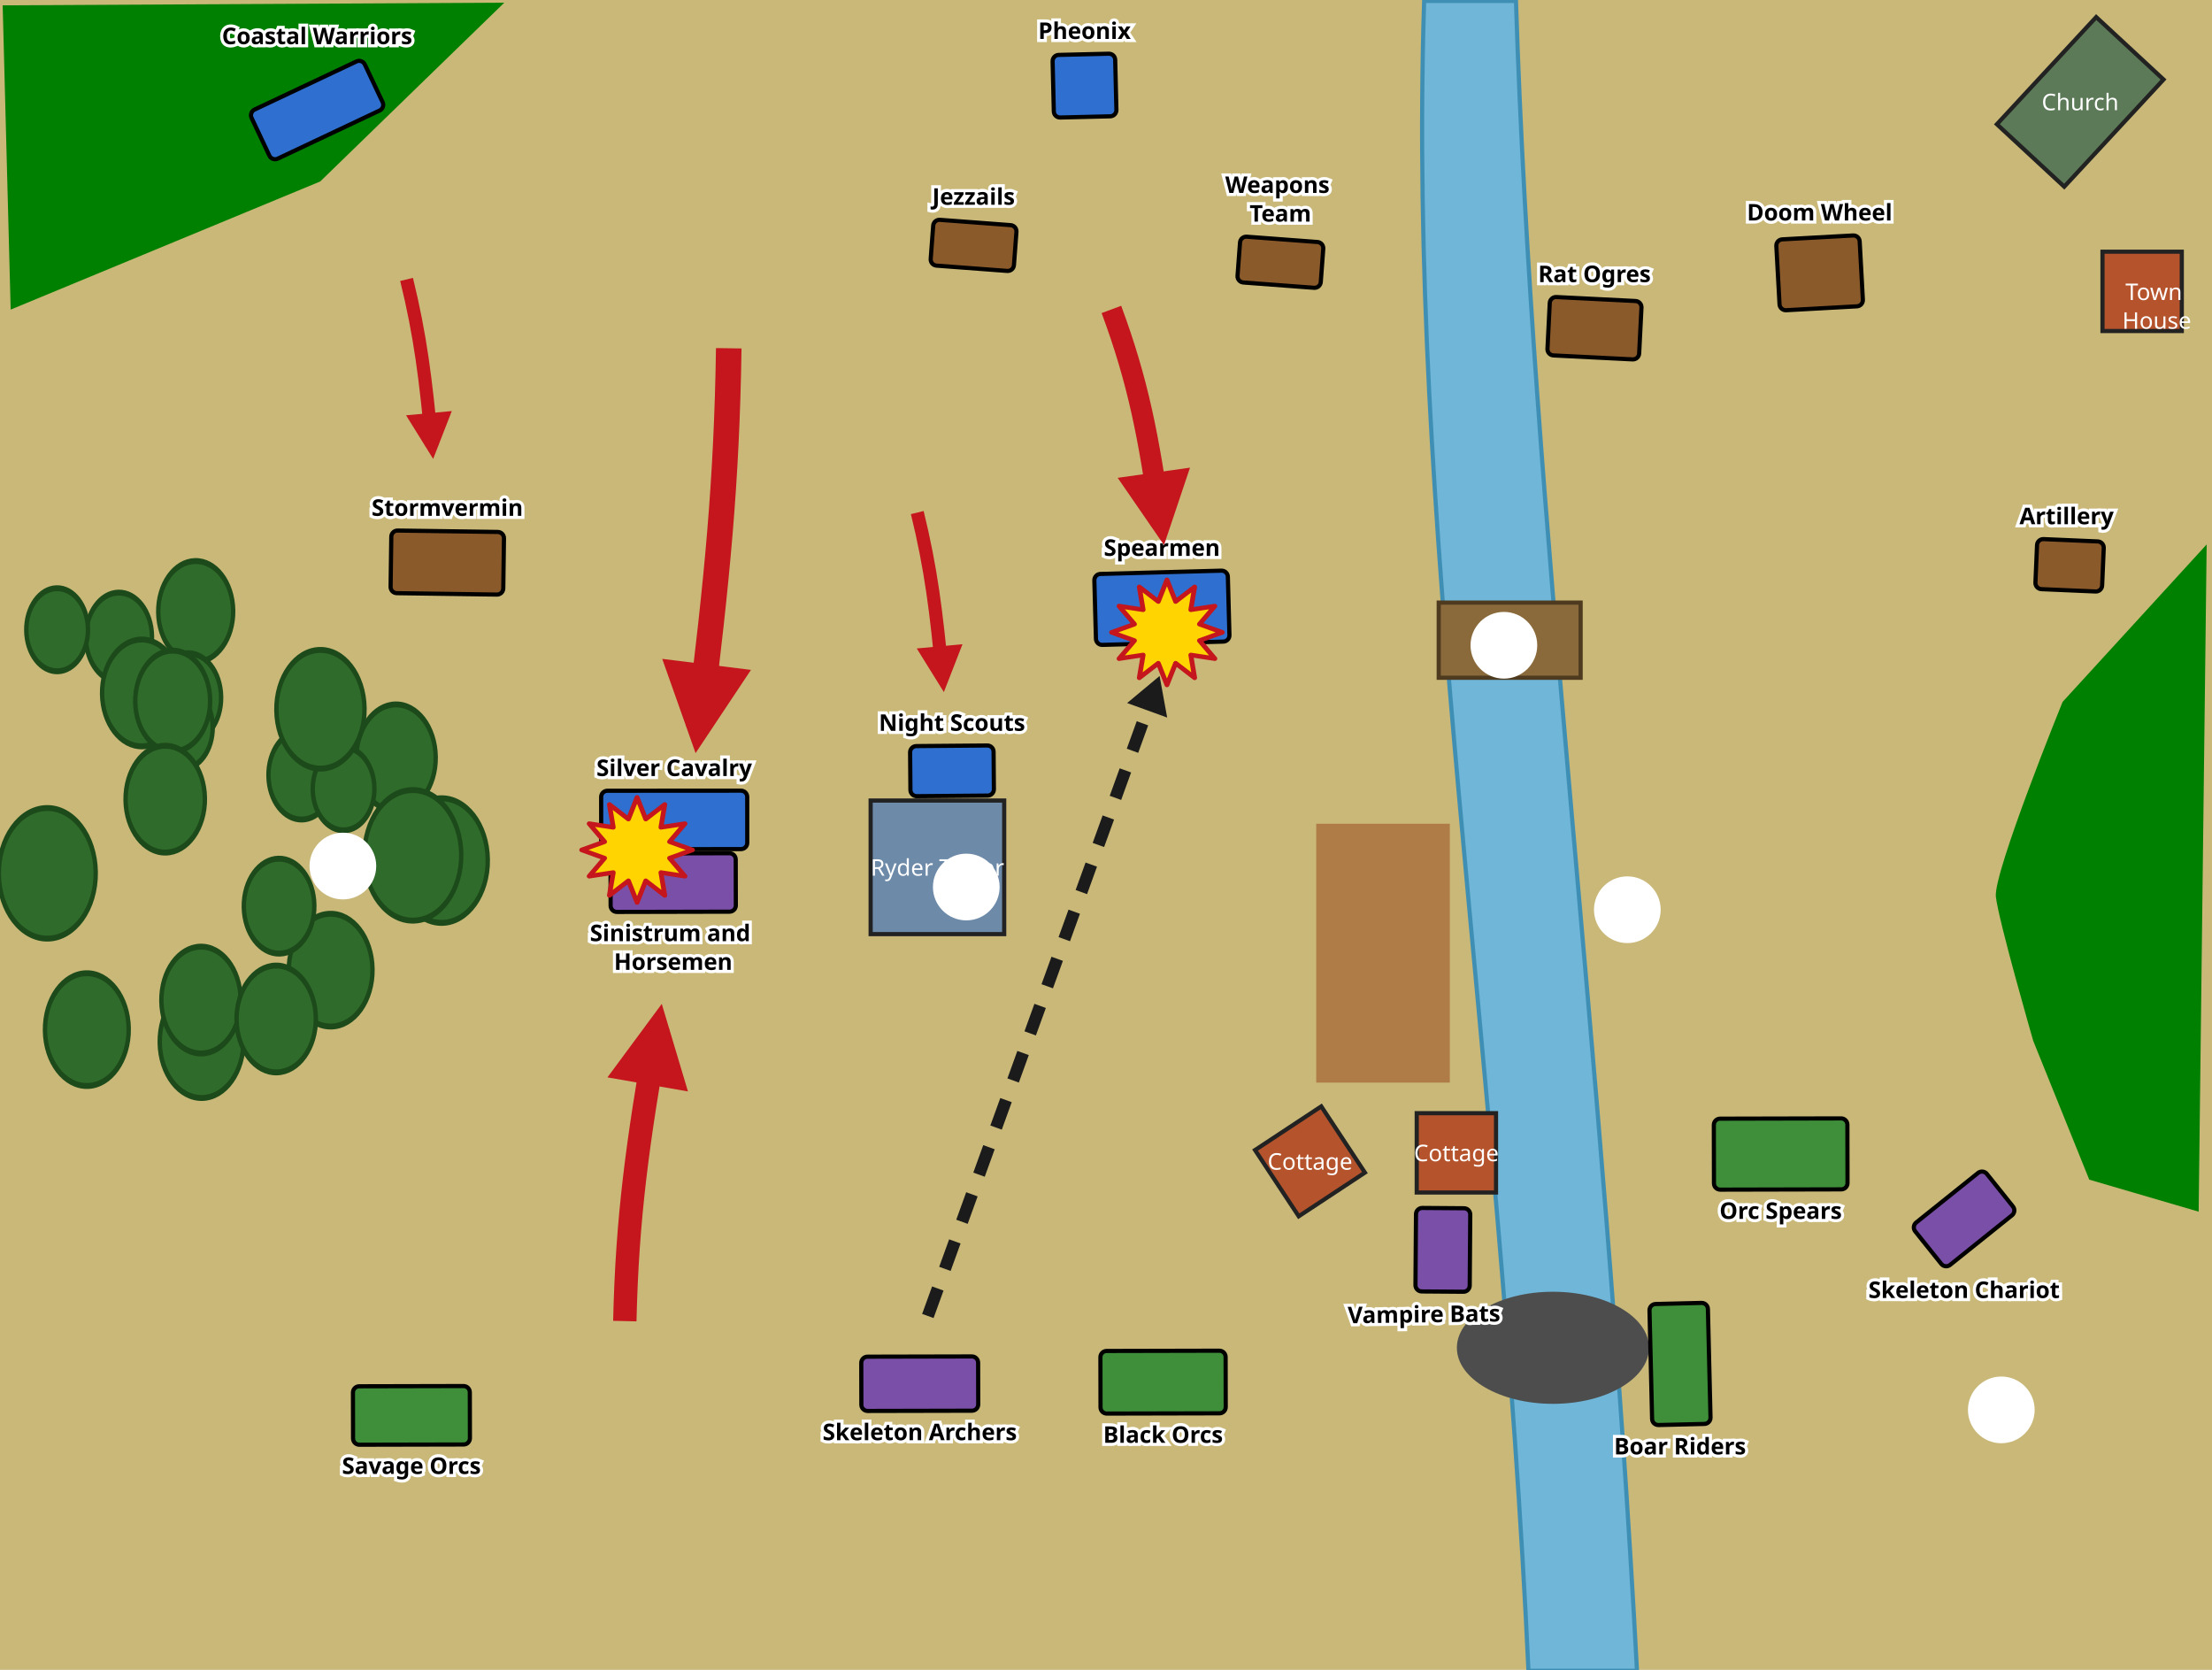
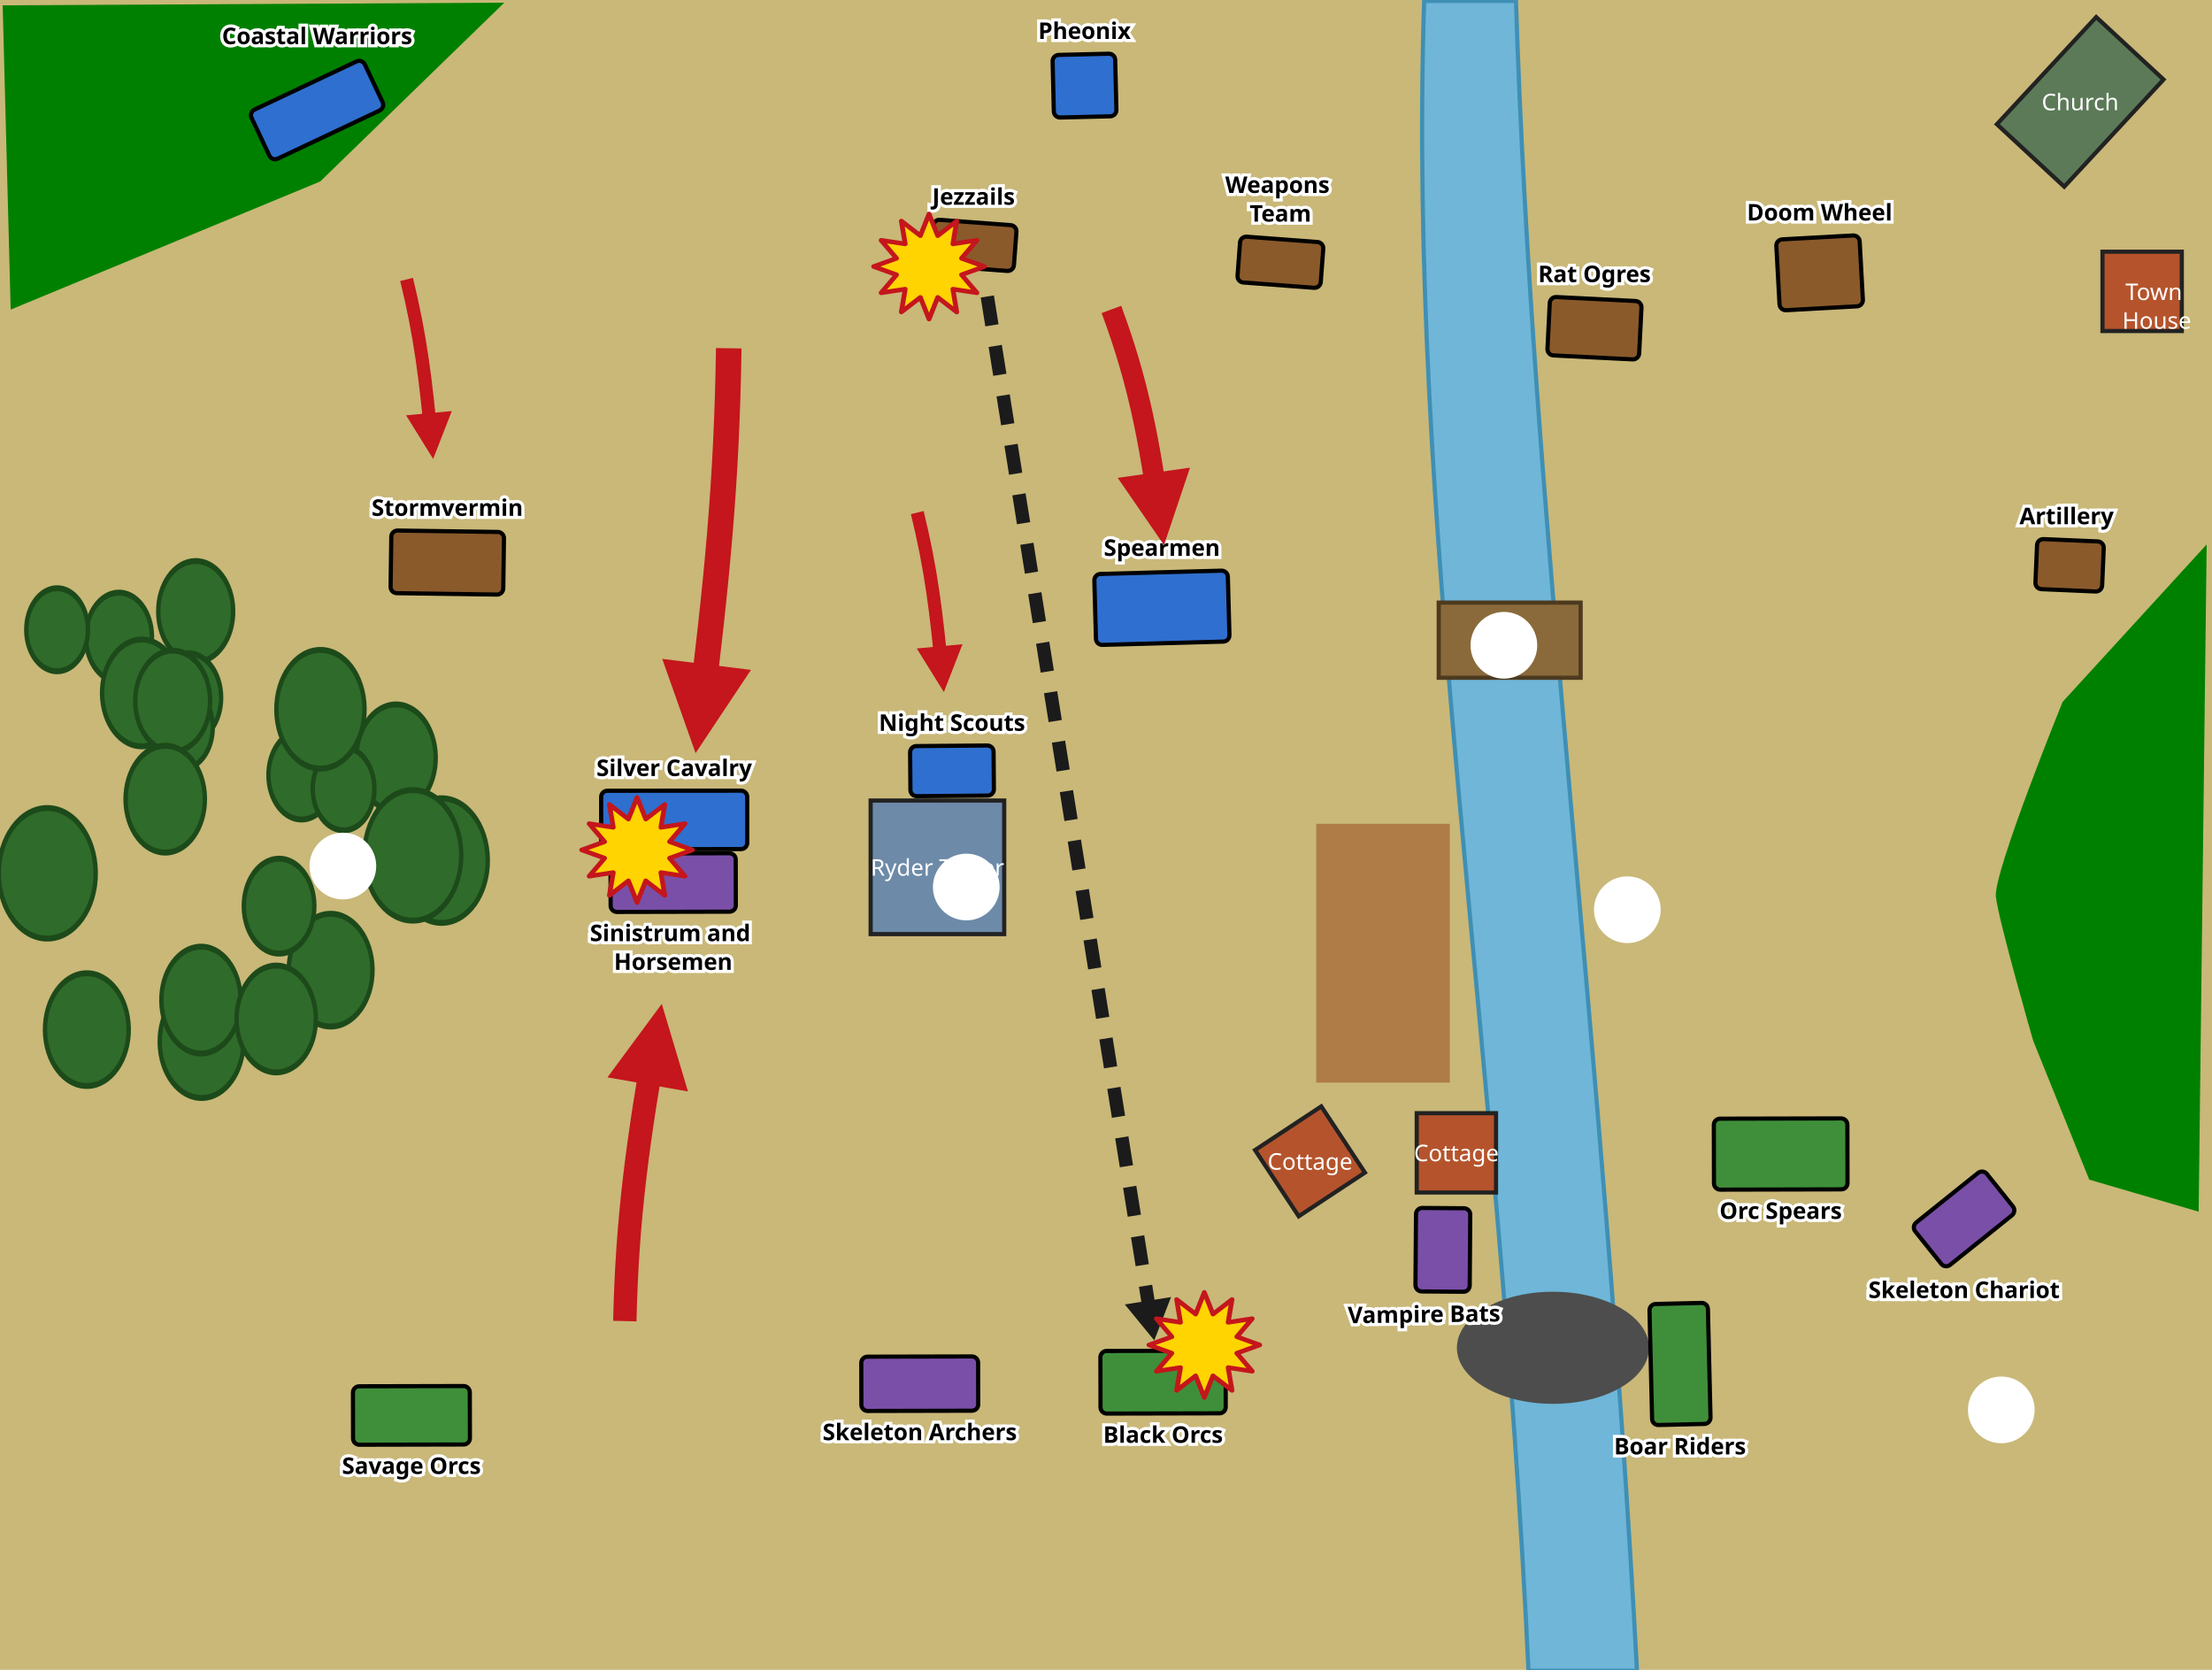
<svg xmlns="http://www.w3.org/2000/svg" width="1060" height="800" viewBox="0 0 1060 800" version="1.1" id="svg50">
  <defs id="defs1">
    <marker id="arrowhead" orient="auto" markerWidth="6" markerHeight="6" refX="2.5" refY="1.75" style="overflow:visible">
      <path d="M 0,0 L 3.5,1.75 L 0,3.5 z" fill="#c4161c" id="path1" />
    </marker>
    <marker id="arrowhead-9" orient="auto" markerWidth="6" markerHeight="6" refX="2.5" refY="1.75" style="overflow:visible">
      <path d="M 0,0 3.5,1.75 0,3.5 Z" fill="#c4161c" id="path1-4" />
    </marker>
    <marker id="arrowhead-4" orient="auto" markerWidth="6" markerHeight="6" refX="2.5" refY="1.75" style="overflow:visible">
      <path d="M 0,0 3.5,1.75 0,3.5 Z" fill="#c4161c" id="path1-5" />
    </marker>
    <marker id="arrowhead-1" orient="auto" markerWidth="6" markerHeight="6" refX="2.5" refY="1.75" style="overflow:visible">
      <path d="M 0,0 3.5,1.75 0,3.5 Z" fill="#c4161c" id="path1-1" />
    </marker>
    <marker id="arrowhead-shoot" orient="auto" markerUnits="strokeWidth" markerWidth="3" markerHeight="3.5" refX="0.4" refY="0" style="overflow:visible">
      <path d="M 0,-1.75 L 3,0 L 0,1.75 z" fill="#1b1b1b" id="path2" />
    </marker>
    <marker id="arrowhead-2" orient="auto" markerWidth="6" markerHeight="6" refX="2.5" refY="1.75" style="overflow:visible">
      <path d="M 0,0 3.5,1.75 0,3.5 Z" fill="#c4161c" id="path1-45" />
    </marker>
    <marker id="arrowhead-2-1" orient="auto" markerWidth="6" markerHeight="6" refX="2.5" refY="1.75" style="overflow:visible">
      <path d="M 0,0 3.5,1.75 0,3.5 Z" fill="#c4161c" id="path1-45-5" />
    </marker>
  </defs>
  <g id="layer-table" transform="matrix(0,1,-1,0,1060,0)">
    <rect id="table" x="0" y="0" width="800" height="1060" fill="#c9b878" />
  </g>
  <g id="layer-terrain" transform="matrix(0,1,-1,0,1060,0)">
    <path id="river" d="m 0.452,333.548 c 250,-8 500,-42 800,-58 v 52 c -300,14 -550,58 -800,50 z" fill="#6fb6d8" stroke="#3f8fb5" stroke-width="2" />
    <rect id="bridge" x="288.708" y="302.557" width="36" height="68" fill="#8a6a3a" stroke="#4d3a1f" stroke-width="2" />
    <rect id="field" x="394.668" y="365.253" width="124" height="64" fill="#a96b3a" opacity="0.8" />
    <g id="church" transform="rotate(42.82708,320.5847,-236.5542)">
      <rect x="290" y="146" width="70" height="44" fill="#5c7a58" stroke="#222222" stroke-width="2" id="rect1" />
      <text x="325" y="172" font-size="11px" text-anchor="middle" font-family="sans-serif" fill="#ffffff" id="text1" transform="rotate(-132.8271,325.000,168.000)">Church</text>
    </g>
    <g id="cottage-north" transform="translate(-286.4174,-112.5211)">
      <rect x="407" y="127" width="38" height="38" fill="#b5542c" stroke="#222222" stroke-width="2" id="rect2" />
      <text x="426.16" y="142.967" font-size="11px" text-anchor="middle" font-family="sans-serif" fill="#ffffff" id="text2" transform="rotate(-90,426.160,138.967)">
        <tspan id="tspan50" x="426.16" y="142.967">Town</tspan>
        <tspan id="tspan51" x="426.16" y="156.717">House</tspan>
      </text>
    </g>
    <g id="cottage-north-4" transform="translate(126.3286,216.0989)">
      <rect x="407" y="127" width="38" height="38" fill="#b5542c" stroke="#222222" stroke-width="2" id="rect2-8" />
      <text x="426" y="150" font-size="11px" text-anchor="middle" font-family="sans-serif" fill="#ffffff" id="text2-8" transform="rotate(-90,426.000,146.000)">Cottage</text>
    </g>
    <g id="ryder-tower" transform="translate(57.5392,168.7817)">
      <rect x="326" y="410" width="64" height="64" fill="#6d8aa8" stroke="#222222" stroke-width="2" id="rect5" />
      <text x="358" y="446" font-size="11px" text-anchor="middle" font-family="sans-serif" fill="#ffffff" id="text5" transform="rotate(-90,358.000,442.000)">Ryder Tower</text>
    </g>
    <g id="forest" transform="matrix(-0.02619977,-1.055597,1.421192,-0.01946,-723.4802,1140.638)">
      <circle cx="138" cy="780" r="15" fill="#2f6b2a" stroke="#1d4a1a" stroke-width="2" id="circle5" />
      <circle cx="262" cy="804" r="21" fill="#2f6b2a" stroke="#1d4a1a" stroke-width="2" id="circle6" />
      <circle cx="117" cy="726" r="15" fill="#2f6b2a" stroke="#1d4a1a" stroke-width="2" id="circle7" />
      <circle cx="83" cy="805" r="22" fill="#2f6b2a" stroke="#1d4a1a" stroke-width="2" id="circle8" />
      <circle cx="152" cy="718" r="17" fill="#2f6b2a" stroke="#1d4a1a" stroke-width="2" id="circle9" />
      <circle cx="211" cy="840" r="19" fill="#2f6b2a" stroke="#1d4a1a" stroke-width="2" id="circle10" />
      <circle cx="148" cy="747" r="15" fill="#2f6b2a" stroke="#1d4a1a" stroke-width="2" id="circle11" />
      <circle cx="145" cy="757" r="14" fill="#2f6b2a" stroke="#1d4a1a" stroke-width="2" id="circle12" />
      <circle cx="242" cy="769" r="18" fill="#2f6b2a" stroke="#1d4a1a" stroke-width="2" id="circle13" />
      <circle cx="127" cy="745" r="18" fill="#2f6b2a" stroke="#1d4a1a" stroke-width="2" id="circle14" />
      <circle cx="152" cy="863" r="19" fill="#2f6b2a" stroke="#1d4a1a" stroke-width="2" id="circle15" />
      <circle cx="100" cy="858" r="19" fill="#2f6b2a" stroke="#1d4a1a" stroke-width="2" id="circle16" />
      <circle cx="249" cy="802" r="22" fill="#2f6b2a" stroke="#1d4a1a" stroke-width="2" id="circle17" />
      <circle cx="141" cy="748" r="17" fill="#2f6b2a" stroke="#1d4a1a" stroke-width="2" id="circle18" />
      <circle cx="199" cy="774" r="15" fill="#2f6b2a" stroke="#1d4a1a" stroke-width="2" id="circle19" />
      <circle cx="218" cy="779" r="14" fill="#2f6b2a" stroke="#1d4a1a" stroke-width="2" id="circle20" />
      <circle cx="152" cy="849" r="18" fill="#2f6b2a" stroke="#1d4a1a" stroke-width="2" id="circle21" />
      <circle cx="208" cy="752" r="20" fill="#2f6b2a" stroke="#1d4a1a" stroke-width="2" id="circle22" />
      <circle cx="186" cy="856" r="18" fill="#2f6b2a" stroke="#1d4a1a" stroke-width="2" id="circle23" />
      <circle cx="188" cy="818" r="16" fill="#2f6b2a" stroke="#1d4a1a" stroke-width="2" id="circle24" />
      <circle cx="137" cy="781" r="18" fill="#2f6b2a" stroke="#1d4a1a" stroke-width="2" id="circle25" />
      <circle cx="89" cy="723" r="14" fill="#2f6b2a" stroke="#1d4a1a" stroke-width="2" id="circle26" />
    </g>
    <g id="cottage-north-5" transform="rotate(-33.41274,968.0552,71.90895)">
      <rect x="407" y="127" width="38" height="38" fill="#b5542c" stroke="#222222" stroke-width="2" id="rect2-5" />
      <text x="426" y="150" font-size="11px" text-anchor="middle" font-family="sans-serif" fill="#ffffff" id="text2-1" transform="rotate(-56.5873,426.000,146.000)">Cottage</text>
    </g>
    <path style="fill:#008000;fill-opacity:1;stroke-width:2.823;stroke-linecap:round;stroke-linejoin:round" d="m 1.279,818.335 85.669,88.227 61.375,148.323 -145.766,3.836 z" id="path55" />
    <path style="fill:#008000;fill-opacity:1;stroke-width:2.823;stroke-linecap:round;stroke-linejoin:round" d="m 260.844,2.557 75.44,69.047 c 0,0 81.834,33.245 93.341,31.966 11.508,-1.279 69.047,-17.901 69.047,-17.901 L 565.163,58.818 580.507,6.393 Z" id="path56" />
    <circle style="fill:#ffffff;fill-opacity:1;stroke-width:2.823;stroke-linecap:round;stroke-linejoin:round" id="path57" cx="414.922" cy="895.694" r="15.983" />
    <circle style="fill:#ffffff;fill-opacity:1;stroke-width:2.823;stroke-linecap:round;stroke-linejoin:round" id="path57-1" cx="424.965" cy="596.957" r="15.983" />
    <circle style="fill:#ffffff;fill-opacity:1;stroke-width:2.823;stroke-linecap:round;stroke-linejoin:round" id="path57-3" cx="309.15" cy="339.332" r="15.983" />
    <circle style="fill:#ffffff;fill-opacity:1;stroke-width:2.823;stroke-linecap:round;stroke-linejoin:round" id="path57-16" cx="675.47" cy="100.972" r="15.983" />
    <circle style="fill:#ffffff;fill-opacity:1;stroke-width:2.823;stroke-linecap:round;stroke-linejoin:round" id="path57-7" cx="435.846" cy="280.175" r="15.983" />
  </g>
  <g id="layer-objectives" transform="matrix(0,1,-1,0,1060,0)" />
  <g id="layer-units" transform="matrix(0,1,-1,0,1060,0)">
    <g id="g52" transform="rotate(88.44447,161.7367,571.8466)">
      <g id="unit-spearmen-teclis" transform="translate(96.64294,440.5887)">
        <rect x="-32" y="-17" width="64" height="34" rx="3" fill="#2f6fcf" stroke="#000000" stroke-width="2" id="rect28" />
        <text x="-0.675" y="24.853" font-size="11px" font-weight="bold" text-anchor="middle" font-family="sans-serif" fill="#000000" stroke="#ffffff" stroke-width="3" paint-order="stroke" id="text28" transform="rotate(-178.4445,-0.675,24.853)">Spearmen</text>
      </g>
    </g>
    <g id="unit-lord-ryder-phoenix" transform="translate(77.21592,471.4065)">
      <g id="g51" transform="translate(-43.47407,62.6538)">
        <rect x="-8.588" y="-22.119" width="30" height="30" rx="3" fill="#2f6fcf" stroke="#000000" stroke-width="2" id="rect29" transform="rotate(88.61598)" />
        <text x="-15.086" y="6.238" font-size="11px" font-weight="bold" text-anchor="middle" font-family="sans-serif" fill="#000000" stroke="#ffffff" stroke-width="3" paint-order="stroke" id="text29" transform="rotate(-90,-15.086,6.238)">Pheonix</text>
      </g>
    </g>
    <g id="unit-silver-cavalry" transform="rotate(89.9629,-172.2867,564.9972)">
      <rect x="-35" y="-14" width="70" height="28" rx="3" fill="#2f6fcf" stroke="#000000" stroke-width="2" id="rect30" />
      <text x="-0.014" y="21.023" font-size="11px" font-weight="bold" text-anchor="middle" font-family="sans-serif" fill="#000000" stroke="#ffffff" stroke-width="3" paint-order="stroke" id="text30" transform="rotate(-179.9629,-0.014,21.023)">Silver Cavalry</text>
    </g>
    <g id="unit-coastal-warriors" transform="rotate(64.72333,-690.1225,495.6247)">
      <rect x="-30" y="-13" width="60" height="26" rx="3" fill="#2f6fcf" stroke="#000000" stroke-width="2" id="rect31" />
      <text x="-13.478" y="28.543" font-size="11px" font-weight="bold" text-anchor="middle" font-family="sans-serif" fill="#000000" stroke="#ffffff" stroke-width="3" paint-order="stroke" id="text31" transform="rotate(-154.7233,-13.478,28.543)">Coastal Warriors</text>
    </g>
    <rect x="586.885" y="-376.206" width="40" height="24" rx="3" fill="#2f6fcf" stroke="#000000" stroke-width="2" id="rect32" transform="rotate(89.51761)" />
    <text x="350.134" y="603.797" font-size="11px" font-weight="bold" text-anchor="middle" font-family="sans-serif" fill="#000000" stroke="#ffffff" stroke-width="3" paint-order="stroke" id="text32" transform="rotate(-90,350.134,603.797)">Night Scouts</text>
    <g id="unit-jezzails" transform="rotate(94.2918,-216.5149,351.2642)">
      <rect x="-20" y="-11" width="40" height="22" rx="3" fill="#8a5a2b" stroke="#000000" stroke-width="2" id="rect33" />
      <text x="1.457" y="19.411" font-size="11px" font-weight="bold" text-anchor="middle" font-family="sans-serif" fill="#000000" stroke="#ffffff" stroke-width="3" paint-order="stroke" id="text33" transform="rotate(175.7082,1.457,19.411)">Jezzails</text>
    </g>
    <g id="unit-jezzails-1" transform="rotate(94.2918,-144.268,281.497)">
      <rect x="-20" y="-11" width="40" height="22" rx="3" fill="#8a5a2b" stroke="#000000" stroke-width="2" id="rect33-5" />
      <text x="2.486" y="33.123" font-size="11px" font-weight="bold" text-anchor="middle" font-family="sans-serif" fill="#000000" stroke="#ffffff" stroke-width="3" paint-order="stroke" id="text33-2" transform="rotate(175.7082,2.486,33.123)">
        <tspan id="tspan54" x="2.486" y="33.123">Weapons</tspan>
        <tspan id="tspan55" x="2.486" y="46.873">Team</tspan>
      </text>
    </g>
    <g id="unit-weapons-team-2" transform="translate(498.0493,194.0755)">
      <g id="g53" transform="rotate(92.46159,-53.34112,-171.746)">
        <rect x="-16" y="-12" width="32" height="24" rx="3" fill="#8a5a2b" stroke="#000000" stroke-width="2" id="rect35" />
        <text x="0.845" y="19.658" font-size="11px" font-weight="bold" text-anchor="middle" font-family="sans-serif" fill="#000000" stroke="#ffffff" stroke-width="3" paint-order="stroke" id="text35" transform="rotate(177.5384,0.845,19.658)">
          <tspan id="tspan52" x="0.845" y="19.658">Artillery</tspan>
          <tspan id="tspan53" x="-1.146" y="-12.902" />
        </text>
      </g>
    </g>
    <g id="unit-doom-wheel" transform="rotate(86.85609,-33.96575,163.067)">
      <rect x="-20" y="-17" width="40" height="34" rx="3" fill="#8a5a2b" stroke="#000000" stroke-width="2" id="rect36" />
      <text x="-1.375" y="25.034" font-size="11px" font-weight="bold" text-anchor="middle" font-family="sans-serif" fill="#000000" stroke="#ffffff" stroke-width="3" paint-order="stroke" id="text36" transform="rotate(-176.8561,-1.375,25.034)">Doom Wheel</text>
    </g>
    <rect x="265.675" y="-185.878" width="44" height="28" rx="3" fill="#8a5a2b" stroke="#000000" stroke-width="2" id="rect37" transform="rotate(92.87231)" />
    <text x="135.162" y="295.927" font-size="11px" font-weight="bold" text-anchor="middle" font-family="sans-serif" fill="#000000" stroke="#ffffff" stroke-width="3" paint-order="stroke" id="text37" transform="rotate(-90,135.162,295.927)">Rat Ogres</text>
    <g id="unit-stormvermin" transform="rotate(90.80231,-282.1903,555.7143)">
      <rect x="-27" y="-15" width="54" height="30" rx="3" fill="#8a5a2b" stroke="#000000" stroke-width="2" id="rect38" />
      <text x="0.313" y="22.374" font-size="11px" font-weight="bold" text-anchor="middle" font-family="sans-serif" fill="#000000" stroke="#ffffff" stroke-width="3" paint-order="stroke" id="text38" transform="rotate(179.1977,0.313,22.374)">Stormvermin</text>
    </g>
    <g id="unit-orc-spears" transform="rotate(-90.12783,379.5592,-172.4794)">
      <rect x="-32" y="-17" width="64" height="34" rx="3" fill="#3f8f3a" stroke="#000000" stroke-width="2" id="rect39" />
      <text x="-0.069" y="31.071" font-size="11px" font-weight="bold" text-anchor="middle" font-family="sans-serif" fill="#000000" stroke="#ffffff" stroke-width="3" paint-order="stroke" id="text39" transform="rotate(0.1278,-0.069,31.071)">Orc Spears</text>
    </g>
    <path id="arrow-example-2" d="m 166.853,710.777 c 64.342,0.968 110.65,5.55 181.819,14.392" fill="none" stroke="#c4161c" stroke-width="12.242" marker-end="url(#arrowhead-1)" style="marker-end:url(#arrowhead-1)" />
    <g id="unit-black-orcs" transform="rotate(-90.12783,581.8547,-79.02319)">
      <rect x="-30" y="-15" width="60" height="30" rx="3" fill="#3f8f3a" stroke="#000000" stroke-width="2" id="rect41" />
      <text x="-0.065" y="29.067" font-size="11px" font-weight="bold" text-anchor="middle" font-family="sans-serif" fill="#000000" stroke="#ffffff" stroke-width="3" paint-order="stroke" id="text41" transform="rotate(0.1278,-0.065,29.067)">Black Orcs</text>
    </g>
    <g id="unit-savage-orcs" transform="rotate(-90.12783,769.5094,93.12309)">
      <rect x="-28" y="-14" width="56" height="28" rx="3" fill="#3f8f3a" stroke="#000000" stroke-width="2" id="rect42" />
      <text x="-0.063" y="28.062" font-size="11px" font-weight="bold" text-anchor="middle" font-family="sans-serif" fill="#000000" stroke="#ffffff" stroke-width="3" paint-order="stroke" id="text42" transform="rotate(0.1278,-0.063,28.062)">Savage Orcs</text>
    </g>
    <g id="unit-sinistrum-horsemen" transform="rotate(-90.12783,579.3036,157.7569)">
      <rect x="-30" y="-14" width="60" height="28" rx="3" fill="#7a4fa8" stroke="#000000" stroke-width="2" id="rect43" />
      <text x="-0.063" y="28.067" font-size="11px" font-weight="bold" text-anchor="middle" font-family="sans-serif" fill="#000000" stroke="#ffffff" stroke-width="3" paint-order="stroke" id="text43" transform="rotate(0.1278,-0.063,28.067)">
        <tspan id="tspan56" x="-0.063" y="28.067">Sinistrum and</tspan>
        <tspan id="tspan57" x="-0.063" y="41.817">Horsemen</tspan>
      </text>
    </g>
    <g id="unit-skeleton-archers" transform="rotate(-90.12783,640.3973,-21.09353)">
      <rect x="-28" y="-13" width="56" height="26" rx="3" fill="#7a4fa8" stroke="#000000" stroke-width="2" id="rect44" />
      <text x="-0.060" y="27.062" font-size="11px" font-weight="bold" text-anchor="middle" font-family="sans-serif" fill="#000000" stroke="#ffffff" stroke-width="3" paint-order="stroke" id="text44" transform="rotate(0.1278,-0.060,27.062)">Skeleton Archers</text>
    </g>
    <g id="unit-skeleton-chariot" transform="rotate(-128.6981,320.5136,-80.81406)">
      <rect x="-22" y="-13" width="44" height="26" rx="3" fill="#7a4fa8" stroke="#000000" stroke-width="2" id="rect45" />
      <text x="-23.696" y="29.580" font-size="11px" font-weight="bold" text-anchor="middle" font-family="sans-serif" fill="#000000" stroke="#ffffff" stroke-width="3" paint-order="stroke" id="text45" transform="rotate(38.6981,-23.696,29.580)">Skeleton Chariot</text>
    </g>
    <rect x="581.545" y="351.074" width="40" height="26" rx="3" fill="#7a4fa8" stroke="#000000" stroke-width="2" id="rect46" transform="rotate(0.4297703)" />
    <ellipse style="fill:#4d4d4d;fill-opacity:1;stroke-width:2.077;stroke-linecap:round;stroke-linejoin:round" id="path52" cx="645.718" cy="315.826" rx="26.852" ry="46.031" />
    <g id="unit-boar-riders" transform="rotate(-1.370142,10986.855,-27197.65)">
      <rect x="-29" y="-14" width="58" height="28" rx="3" fill="#3f8f3a" stroke="#000000" stroke-width="2" id="rect40" />
      <text x="43.314" y="1.036" font-size="11px" font-weight="bold" text-anchor="middle" font-family="sans-serif" fill="#000000" stroke="#ffffff" stroke-width="3" paint-order="stroke" id="text40" transform="rotate(-88.6299,43.314,1.036)">Boar Riders</text>
    </g>
    <text x="-385.215" y="628.9" font-size="11px" font-weight="bold" text-anchor="middle" font-family="sans-serif" fill="#000000" stroke="#ffffff" stroke-width="3" paint-order="stroke" id="text46" transform="rotate(-90.69615)">Vampire Bats</text>
  </g>
  <g id="layer-arrows" transform="matrix(0,1,-1,0,1060,0)">
    <path id="arrow-example" d="m 148.243,527.412 c 34.645,-12.87 61.28,-17.949 103.001,-23.818" fill="none" stroke="#c4161c" stroke-width="10" marker-end="url(#arrowhead)" />
    <path id="arrow-example-17" d="m 245.57,620.441 c 26.82,-6.573 47.439,-9.167 79.738,-12.164" fill="none" stroke="#c4161c" stroke-width="6.288" marker-end="url(#arrowhead-2)" style="marker-end:url(#arrowhead-2)" />
    <path id="arrow-example-17-7" d="m 133.868,865.168 c 26.82,-6.573 47.439,-9.167 79.738,-12.164" fill="none" stroke="#c4161c" stroke-width="6.288" marker-end="url(#arrowhead-2-1)" style="marker-end:url(#arrowhead-2-1)" />
    <path id="arrow-example-8" d="M 801.062,-30.415 C 765.284,-39.68 740.533,-50.752 702.957,-69.808" fill="none" stroke="#c4161c" stroke-width="10" marker-end="url(#arrowhead-9)" style="marker-end:url(#arrowhead-9)" />
    <path id="arrow-example-1" d="M 632.926,760.585 C 583.027,759.444 547.131,754.437 491.973,744.803" fill="none" stroke="#c4161c" stroke-width="11.19" marker-end="url(#arrowhead-4)" style="marker-end:url(#arrowhead-4)" />
-     <path id="arrow-shoot" d="M 630.479,615.366 338.107,509.485" fill="none" stroke="#1b1b1b" stroke-width="5.832" stroke-linecap="butt" stroke-dasharray="14, 10" stroke-dashoffset="0" marker-end="url(#arrowhead-shoot)" />
+     <path id="arrow-shoot" d="M 142.034,586.878 625.715,509.501" fill="none" stroke="#1b1b1b" stroke-width="6.412" stroke-linecap="butt" stroke-dasharray="14, 10" stroke-dashoffset="0" marker-end="url(#arrowhead-shoot)" />
    <g id="clash" transform="matrix(0,-0.5768027,0.5473198,0,96.32245,1077.715)">
      <polygon points="583,607.8 567.2,595 560,614 552.8,595 537,607.8 540.2,587.8 520.2,591 533,575.2 514,568 533,560.8 520.2,545 540.2,548.2 537,528.2 552.8,541 560,522 567.2,541 583,528.2 579.8,548.2 599.8,545 587,560.8 606,568 587,575.2 599.8,591 579.8,587.8 " fill="#ffd400" stroke="#c4161c" stroke-width="4" stroke-linejoin="round" id="polygon2" />
    </g>
-     <g id="clash-4" transform="matrix(0,-0.5768027,0.5473198,0,-7.91175,823.7932)">
-       <polygon points="514,568 533,560.8 520.2,545 540.2,548.2 537,528.2 552.8,541 560,522 567.2,541 583,528.2 579.8,548.2 599.8,545 587,560.8 606,568 587,575.2 599.8,591 579.8,587.8 583,607.8 567.2,595 560,614 552.8,595 537,607.8 540.2,587.8 520.2,591 533,575.2 " fill="#ffd400" stroke="#c4161c" stroke-width="4" stroke-linejoin="round" id="polygon2-8" />
+     <g id="clash-4" transform="matrix(0,-0.5768027,0.5473198,0,333.4875,805.8921)">
+       <polygon points="520.2,545 540.2,548.2 537,528.2 552.8,541 560,522 567.2,541 583,528.2 579.8,548.2 599.8,545 587,560.8 606,568 587,575.2 599.8,591 579.8,587.8 583,607.8 567.2,595 560,614 552.8,595 537,607.8 540.2,587.8 520.2,591 533,575.2 514,568 533,560.8 " fill="#ffd400" stroke="#c4161c" stroke-width="4" stroke-linejoin="round" id="polygon2-8" />
+     </g>
+     <g id="clash-4-2" transform="matrix(0,-0.5768027,0.5473198,0,-183.1807,937.8105)">
+       <polygon points="579.8,548.2 599.8,545 587,560.8 606,568 587,575.2 599.8,591 579.8,587.8 583,607.8 567.2,595 560,614 552.8,595 537,607.8 540.2,587.8 520.2,591 533,575.2 514,568 533,560.8 520.2,545 540.2,548.2 537,528.2 552.8,541 560,522 567.2,541 583,528.2 " fill="#ffd400" stroke="#c4161c" stroke-width="4" stroke-linejoin="round" id="polygon2-8-2" />
    </g>
  </g>
  <g id="layer-legend" transform="matrix(0,1,-1,0,1060,0)">
    <rect x="-134.323" y="92.555" width="18" height="14" fill="#2f6fcf" stroke="#000000" stroke-width="1.5" id="rect47" />
    <text x="-108.323" y="104.555" font-size="13px" font-family="sans-serif" id="text47">High Elves</text>
    <rect x="-134.323" y="114.555" width="18" height="14" fill="#8a5a2b" stroke="#000000" stroke-width="1.5" id="rect48" />
    <text x="-108.323" y="126.555" font-size="13px" font-family="sans-serif" id="text48">Skaven</text>
    <rect x="-134.323" y="136.555" width="18" height="14" fill="#3f8f3a" stroke="#000000" stroke-width="1.5" id="rect49" />
    <text x="-108.323" y="148.555" font-size="13px" font-family="sans-serif" id="text49">Orcs</text>
    <rect x="-134.323" y="158.555" width="18" height="14" fill="#7a4fa8" stroke="#000000" stroke-width="1.5" id="rect50" />
    <text x="-108.323" y="170.555" font-size="13px" font-family="sans-serif" id="text50">Undead</text>
  </g>
</svg>
